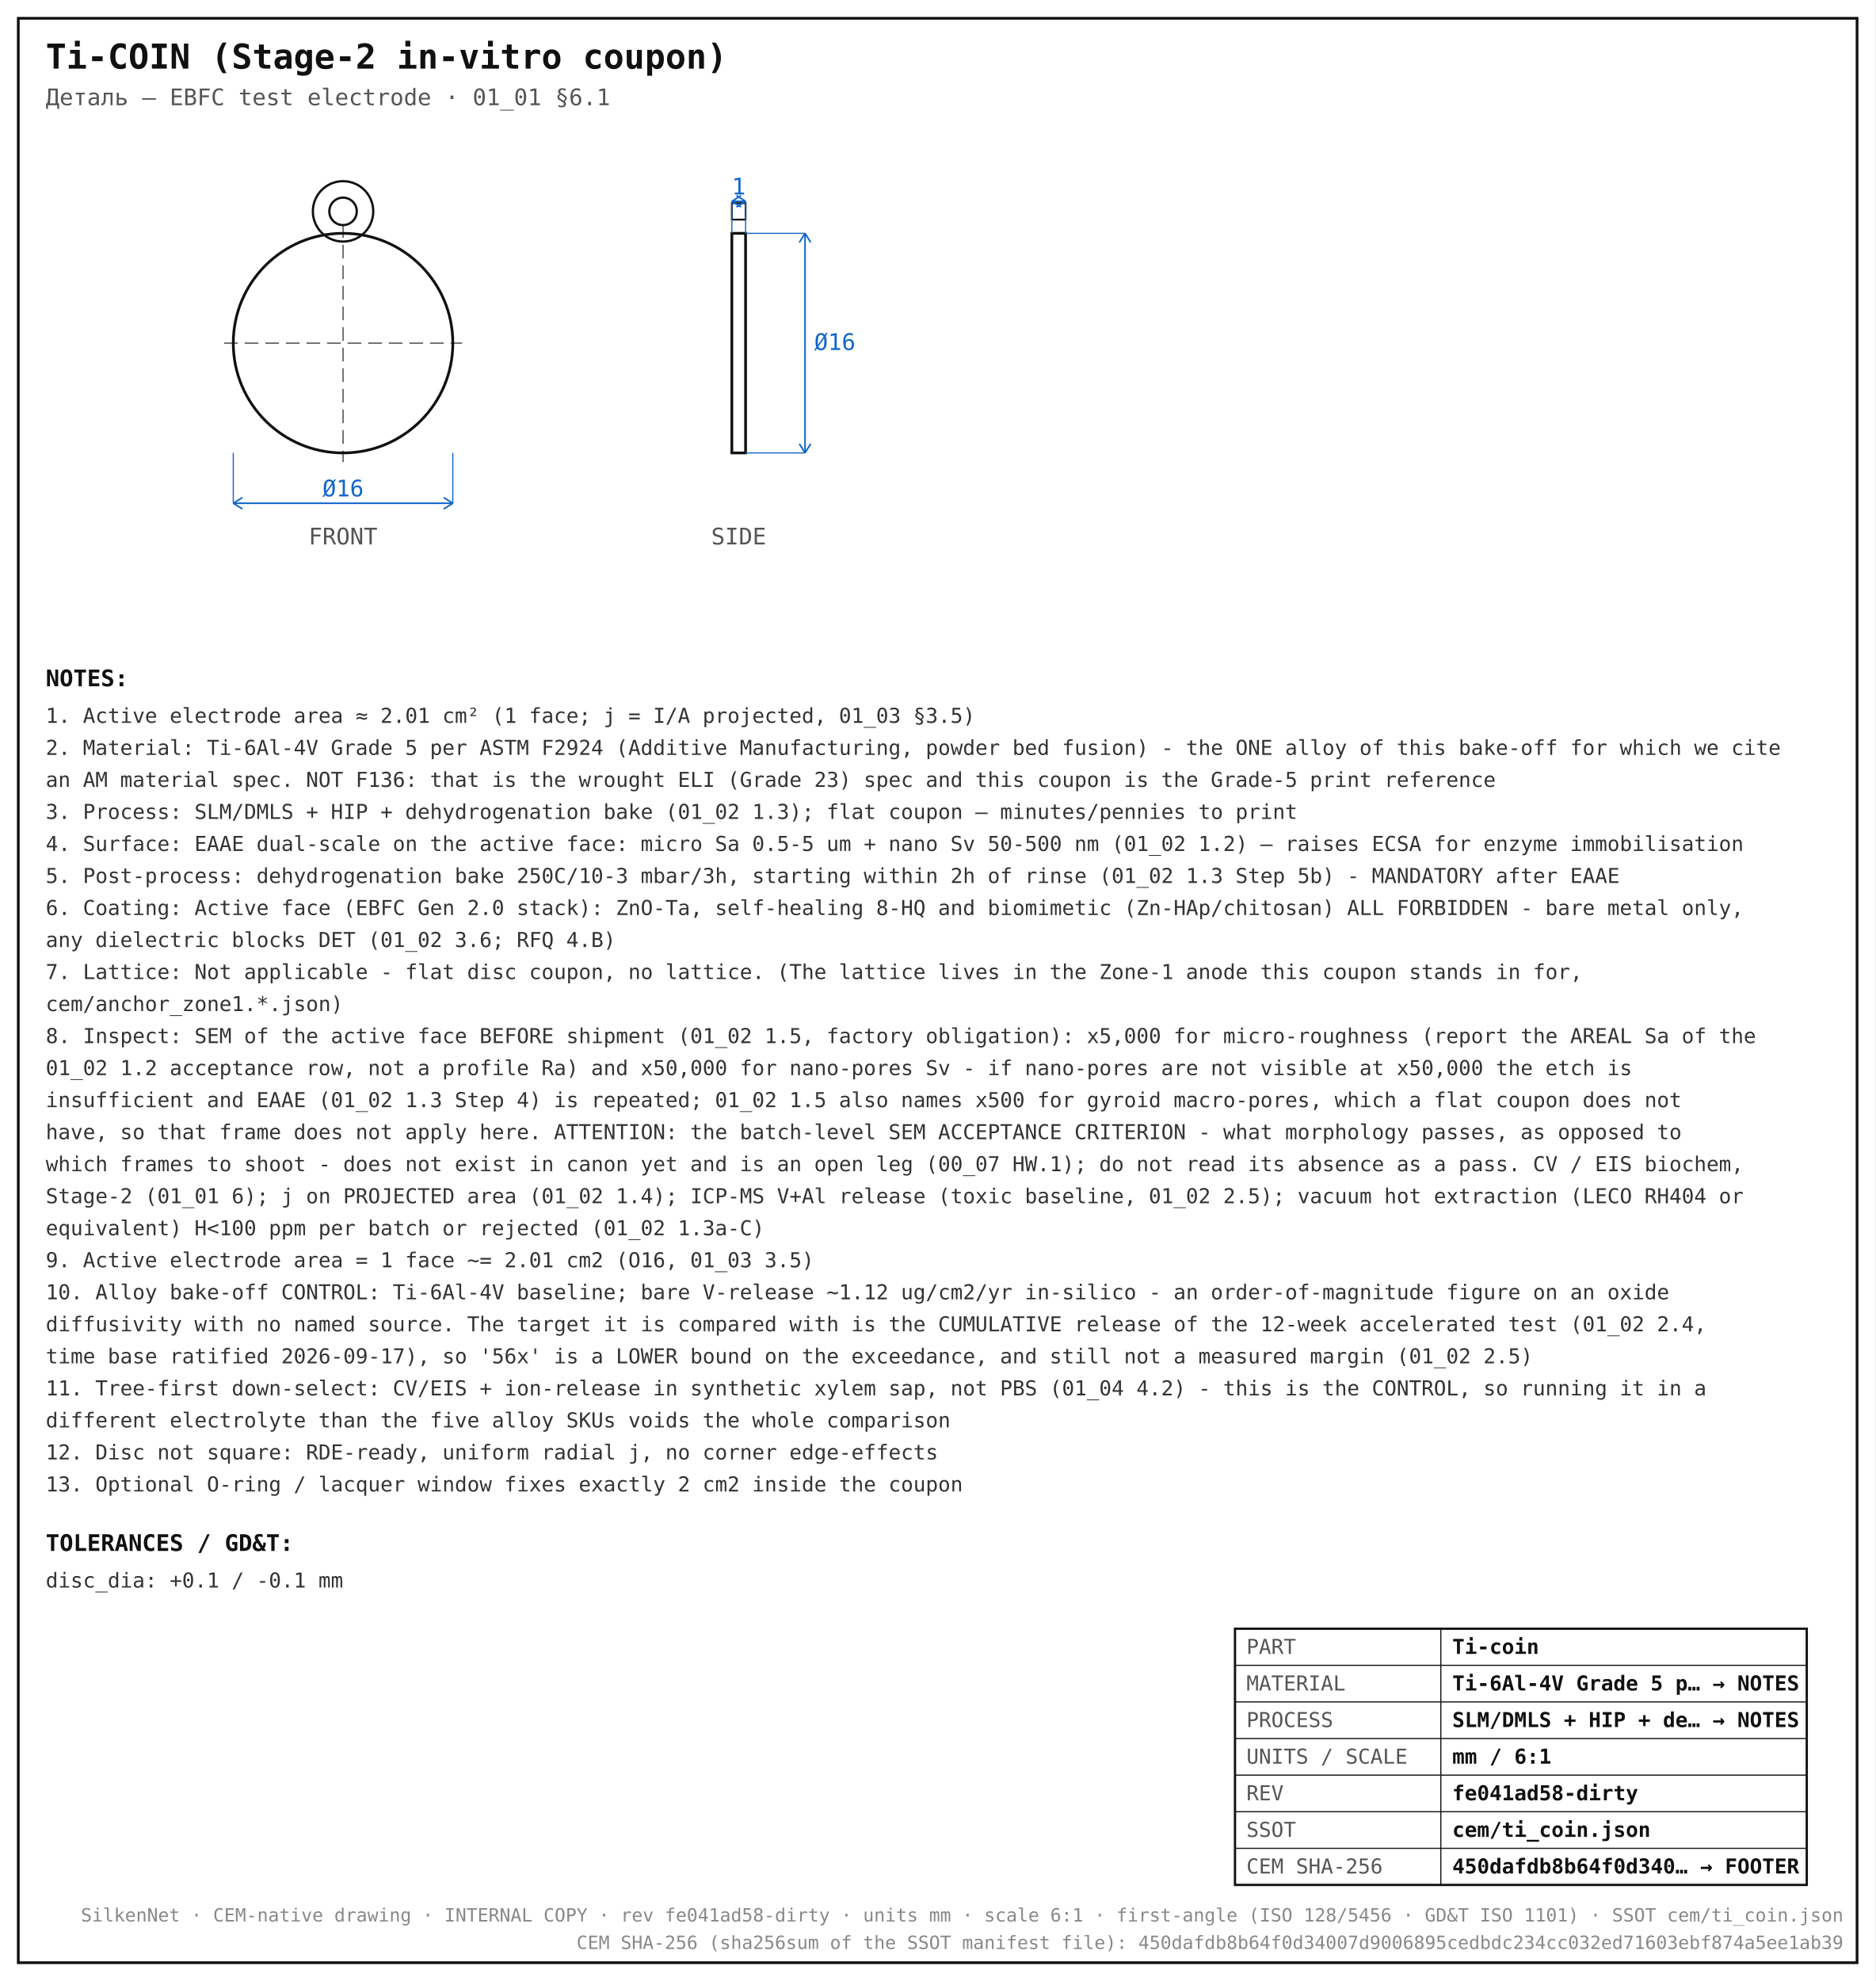
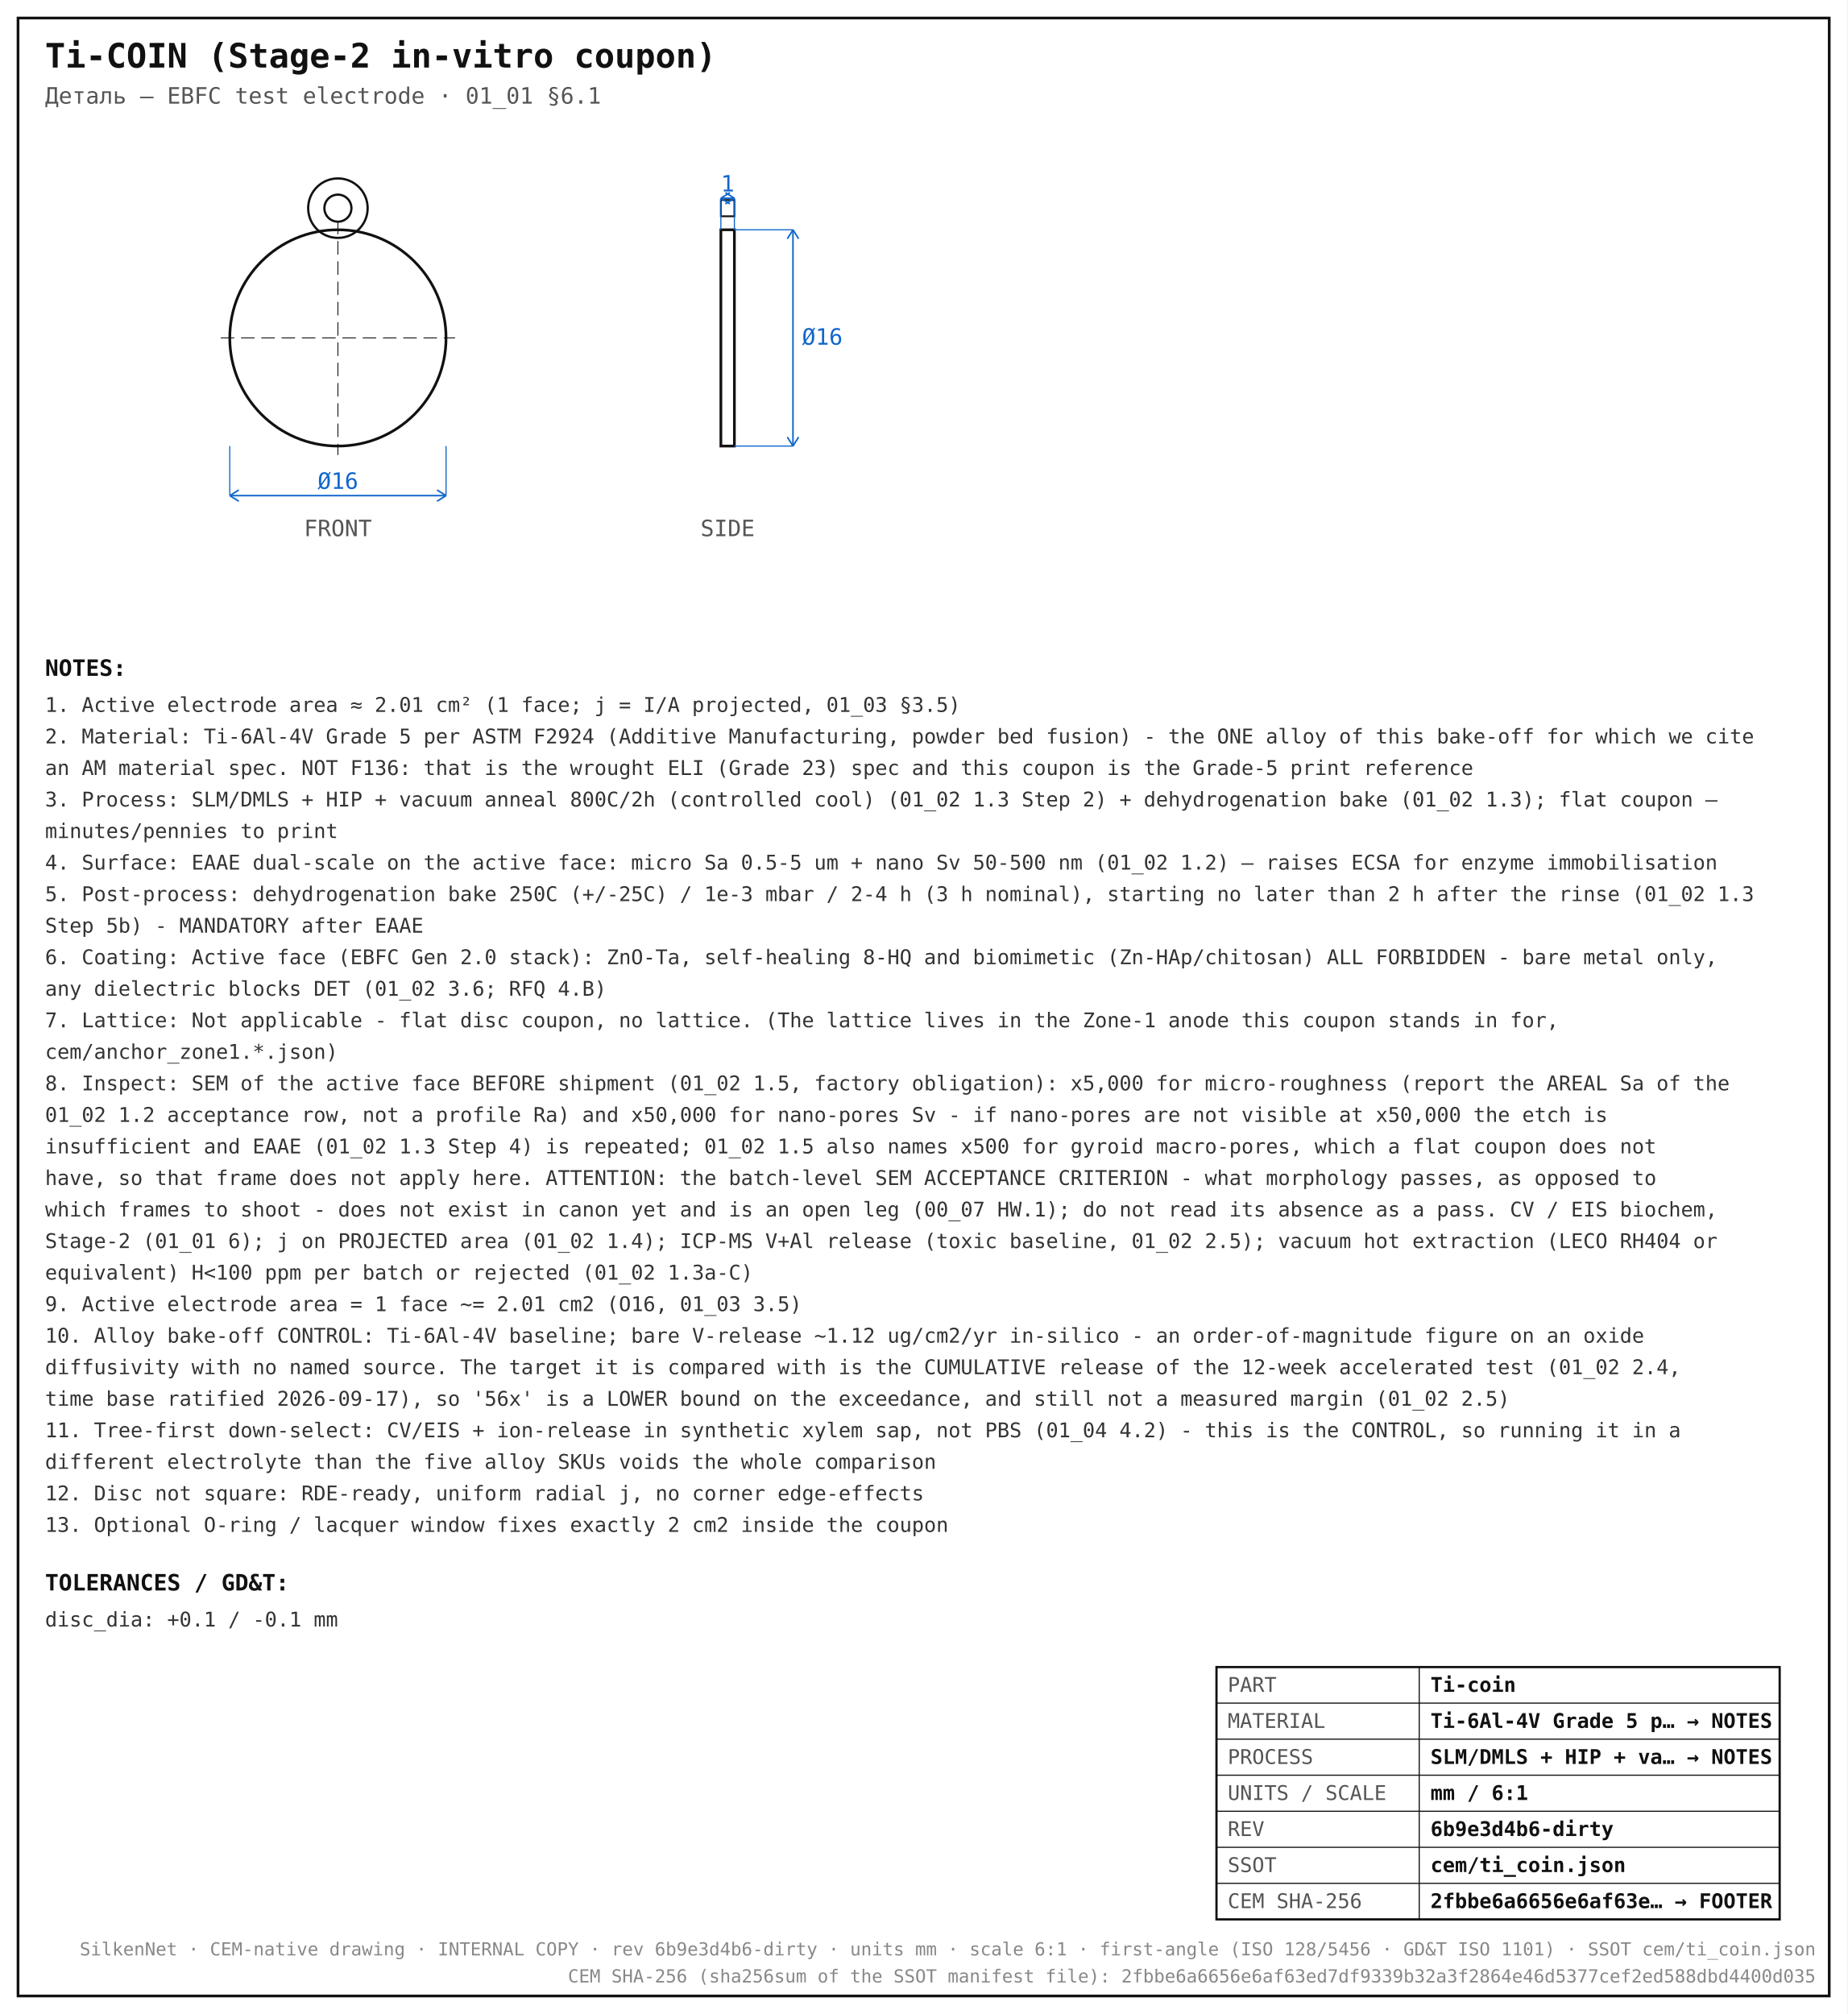
- <svg xmlns="http://www.w3.org/2000/svg" width="820" height="866" viewBox="0 0 820 866">
-   <rect x="0" y="0" width="820" height="866" fill="white" />
-   <rect x="8" y="8" width="804" height="850" fill="none" stroke="#111" stroke-width="1.2" />
+ <svg xmlns="http://www.w3.org/2000/svg" width="820" height="894" viewBox="0 0 820 894">
+   <rect x="0" y="0" width="820" height="894" fill="white" />
+   <rect x="8" y="8" width="804" height="878" fill="none" stroke="#111" stroke-width="1.2" />
  <text x="20" y="30" font-family="monospace" font-size="15" text-anchor="start" fill="#111" font-weight="bold">Ti-COIN  (Stage-2 in-vitro coupon)</text>
  <text x="20" y="46" font-family="monospace" font-size="10" text-anchor="start" fill="#555" font-weight="normal">Деталь — EBFC test electrode · 01_01 §6.1</text>
  <circle cx="150" cy="150" r="48" fill="none" stroke="#111" stroke-width="1.2" />
  <line x1="98" y1="150" x2="202" y2="150" stroke="#111" stroke-width="0.4" stroke-dasharray="6 3" />
  <line x1="150" y1="98" x2="150" y2="202" stroke="#111" stroke-width="0.4" stroke-dasharray="6 3" />
  <circle cx="150" cy="92.4" r="13.2" fill="none" stroke="#111" stroke-width="1" />
  <circle cx="150" cy="92.4" r="6" fill="none" stroke="#111" stroke-width="1" />
  <text x="150" y="238" font-family="monospace" font-size="10" text-anchor="middle" fill="#555" font-weight="normal">FRONT</text>
  <line x1="102" y1="198" x2="102" y2="220" stroke="#1166cc" stroke-width="0.5" />
  <line x1="198" y1="198" x2="198" y2="220" stroke="#1166cc" stroke-width="0.5" />
  <line x1="102" y1="220" x2="198" y2="220" stroke="#1166cc" stroke-width="0.7" />
  <line x1="102" y1="220" x2="106" y2="217.5" stroke="#1166cc" stroke-width="0.7" />
  <line x1="102" y1="220" x2="106" y2="222.5" stroke="#1166cc" stroke-width="0.7" />
  <line x1="198" y1="220" x2="194" y2="217.5" stroke="#1166cc" stroke-width="0.7" />
  <line x1="198" y1="220" x2="194" y2="222.5" stroke="#1166cc" stroke-width="0.7" />
  <text x="150" y="217" font-family="monospace" font-size="10" text-anchor="middle" fill="#1166cc" font-weight="normal">Ø16</text>
  <rect x="320" y="102" width="6" height="96" fill="none" stroke="#111" stroke-width="1.2" />
  <rect x="320" y="88.8" width="6" height="7.2" fill="none" stroke="#111" stroke-width="0.8" />
  <text x="323" y="238" font-family="monospace" font-size="10" text-anchor="middle" fill="#555" font-weight="normal">SIDE</text>
  <line x1="326" y1="102" x2="352" y2="102" stroke="#1166cc" stroke-width="0.5" />
  <line x1="326" y1="198" x2="352" y2="198" stroke="#1166cc" stroke-width="0.5" />
  <line x1="352" y1="102" x2="352" y2="198" stroke="#1166cc" stroke-width="0.7" />
  <line x1="352" y1="102" x2="349.5" y2="106" stroke="#1166cc" stroke-width="0.7" />
  <line x1="352" y1="102" x2="354.5" y2="106" stroke="#1166cc" stroke-width="0.7" />
  <line x1="352" y1="198" x2="349.5" y2="194" stroke="#1166cc" stroke-width="0.7" />
  <line x1="352" y1="198" x2="354.5" y2="194" stroke="#1166cc" stroke-width="0.7" />
  <text x="356" y="153" font-family="monospace" font-size="10" text-anchor="start" fill="#1166cc" font-weight="normal">Ø16</text>
  <line x1="320" y1="102" x2="320" y2="88" stroke="#1166cc" stroke-width="0.5" />
  <line x1="326" y1="102" x2="326" y2="88" stroke="#1166cc" stroke-width="0.5" />
  <line x1="320" y1="88" x2="326" y2="88" stroke="#1166cc" stroke-width="0.7" />
  <line x1="320" y1="88" x2="324" y2="85.5" stroke="#1166cc" stroke-width="0.7" />
  <line x1="320" y1="88" x2="324" y2="90.5" stroke="#1166cc" stroke-width="0.7" />
  <line x1="326" y1="88" x2="322" y2="85.5" stroke="#1166cc" stroke-width="0.7" />
  <line x1="326" y1="88" x2="322" y2="90.5" stroke="#1166cc" stroke-width="0.7" />
  <text x="323" y="85" font-family="monospace" font-size="10" text-anchor="middle" fill="#1166cc" font-weight="normal">1</text>
  <text x="20" y="300" font-family="monospace" font-size="10" text-anchor="start" fill="#111" font-weight="bold">NOTES:</text>
  <text x="20" y="316" font-family="monospace" font-size="9" text-anchor="start" fill="#333" font-weight="normal">1. Active electrode area ≈ 2.01 cm² (1 face; j = I/A projected, 01_03 §3.5)</text>
  <text x="20" y="330" font-family="monospace" font-size="9" text-anchor="start" fill="#333" font-weight="normal">2. Material: Ti-6Al-4V Grade 5 per ASTM F2924 (Additive Manufacturing, powder bed fusion) - the ONE alloy of this bake-off for which we cite</text>
  <text x="20" y="344" font-family="monospace" font-size="9" text-anchor="start" fill="#333" font-weight="normal">   an AM material spec. NOT F136: that is the wrought ELI (Grade 23) spec and this coupon is the Grade-5 print reference</text>
-   <text x="20" y="358" font-family="monospace" font-size="9" text-anchor="start" fill="#333" font-weight="normal">3. Process: SLM/DMLS + HIP + dehydrogenation bake (01_02 1.3); flat coupon — minutes/pennies to print</text>
-   <text x="20" y="372" font-family="monospace" font-size="9" text-anchor="start" fill="#333" font-weight="normal">4. Surface: EAAE dual-scale on the active face: micro Sa 0.5-5 um + nano Sv 50-500 nm (01_02 1.2) — raises ECSA for enzyme immobilisation</text>
-   <text x="20" y="386" font-family="monospace" font-size="9" text-anchor="start" fill="#333" font-weight="normal">5. Post-process: dehydrogenation bake 250C/10-3 mbar/3h, starting within 2h of rinse (01_02 1.3 Step 5b) - MANDATORY after EAAE</text>
-   <text x="20" y="400" font-family="monospace" font-size="9" text-anchor="start" fill="#333" font-weight="normal">6. Coating: Active face (EBFC Gen 2.0 stack): ZnO-Ta, self-healing 8-HQ and biomimetic (Zn-HAp/chitosan) ALL FORBIDDEN - bare metal only,</text>
-   <text x="20" y="414" font-family="monospace" font-size="9" text-anchor="start" fill="#333" font-weight="normal">   any dielectric blocks DET (01_02 3.6; RFQ 4.B)</text>
-   <text x="20" y="428" font-family="monospace" font-size="9" text-anchor="start" fill="#333" font-weight="normal">7. Lattice: Not applicable - flat disc coupon, no lattice. (The lattice lives in the Zone-1 anode this coupon stands in for,</text>
-   <text x="20" y="442" font-family="monospace" font-size="9" text-anchor="start" fill="#333" font-weight="normal">   cem/anchor_zone1.*.json)</text>
-   <text x="20" y="456" font-family="monospace" font-size="9" text-anchor="start" fill="#333" font-weight="normal">8. Inspect: SEM of the active face BEFORE shipment (01_02 1.5, factory obligation): x5,000 for micro-roughness (report the AREAL Sa of the</text>
-   <text x="20" y="470" font-family="monospace" font-size="9" text-anchor="start" fill="#333" font-weight="normal">   01_02 1.2 acceptance row, not a profile Ra) and x50,000 for nano-pores Sv - if nano-pores are not visible at x50,000 the etch is</text>
-   <text x="20" y="484" font-family="monospace" font-size="9" text-anchor="start" fill="#333" font-weight="normal">   insufficient and EAAE (01_02 1.3 Step 4) is repeated; 01_02 1.5 also names x500 for gyroid macro-pores, which a flat coupon does not</text>
-   <text x="20" y="498" font-family="monospace" font-size="9" text-anchor="start" fill="#333" font-weight="normal">   have, so that frame does not apply here. ATTENTION: the batch-level SEM ACCEPTANCE CRITERION - what morphology passes, as opposed to</text>
-   <text x="20" y="512" font-family="monospace" font-size="9" text-anchor="start" fill="#333" font-weight="normal">   which frames to shoot - does not exist in canon yet and is an open leg (00_07 HW.1); do not read its absence as a pass. CV / EIS biochem,</text>
-   <text x="20" y="526" font-family="monospace" font-size="9" text-anchor="start" fill="#333" font-weight="normal">   Stage-2 (01_01 6); j on PROJECTED area (01_02 1.4); ICP-MS V+Al release (toxic baseline, 01_02 2.5); vacuum hot extraction (LECO RH404 or</text>
-   <text x="20" y="540" font-family="monospace" font-size="9" text-anchor="start" fill="#333" font-weight="normal">   equivalent) H&lt;100 ppm per batch or rejected (01_02 1.3a-C)</text>
-   <text x="20" y="554" font-family="monospace" font-size="9" text-anchor="start" fill="#333" font-weight="normal">9. Active electrode area = 1 face ~= 2.01 cm2 (O16, 01_03 3.5)</text>
-   <text x="20" y="568" font-family="monospace" font-size="9" text-anchor="start" fill="#333" font-weight="normal">10. Alloy bake-off CONTROL: Ti-6Al-4V baseline; bare V-release ~1.12 ug/cm2/yr in-silico - an order-of-magnitude figure on an oxide</text>
-   <text x="20" y="582" font-family="monospace" font-size="9" text-anchor="start" fill="#333" font-weight="normal">   diffusivity with no named source. The target it is compared with is the CUMULATIVE release of the 12-week accelerated test (01_02 2.4,</text>
-   <text x="20" y="596" font-family="monospace" font-size="9" text-anchor="start" fill="#333" font-weight="normal">   time base ratified 2026-09-17), so '56x' is a LOWER bound on the exceedance, and still not a measured margin (01_02 2.5)</text>
-   <text x="20" y="610" font-family="monospace" font-size="9" text-anchor="start" fill="#333" font-weight="normal">11. Tree-first down-select: CV/EIS + ion-release in synthetic xylem sap, not PBS (01_04 4.2) - this is the CONTROL, so running it in a</text>
-   <text x="20" y="624" font-family="monospace" font-size="9" text-anchor="start" fill="#333" font-weight="normal">   different electrolyte than the five alloy SKUs voids the whole comparison</text>
-   <text x="20" y="638" font-family="monospace" font-size="9" text-anchor="start" fill="#333" font-weight="normal">12. Disc not square: RDE-ready, uniform radial j, no corner edge-effects</text>
-   <text x="20" y="652" font-family="monospace" font-size="9" text-anchor="start" fill="#333" font-weight="normal">13. Optional O-ring / lacquer window fixes exactly 2 cm2 inside the coupon</text>
-   <text x="20" y="678" font-family="monospace" font-size="10" text-anchor="start" fill="#111" font-weight="bold">TOLERANCES / GD&amp;T:</text>
-   <text x="20" y="694" font-family="monospace" font-size="9" text-anchor="start" fill="#333" font-weight="normal">disc_dia: +0.1 / -0.1 mm</text>
-   <rect x="540" y="712" width="250" height="112" fill="none" stroke="#111" stroke-width="1" />
-   <line x1="630" y1="712" x2="630" y2="728" stroke="#111" stroke-width="0.5" />
-   <text x="545" y="723" font-family="monospace" font-size="9" text-anchor="start" fill="#555" font-weight="normal">PART</text>
-   <text x="635" y="723" font-family="monospace" font-size="9" text-anchor="start" fill="#111" font-weight="bold">Ti-coin</text>
-   <line x1="540" y1="728" x2="790" y2="728" stroke="#111" stroke-width="0.5" />
-   <line x1="630" y1="728" x2="630" y2="744" stroke="#111" stroke-width="0.5" />
-   <text x="545" y="739" font-family="monospace" font-size="9" text-anchor="start" fill="#555" font-weight="normal">MATERIAL</text>
-   <text x="635" y="739" font-family="monospace" font-size="9" text-anchor="start" fill="#111" font-weight="bold">Ti-6Al-4V Grade 5 p… → NOTES</text>
-   <line x1="540" y1="744" x2="790" y2="744" stroke="#111" stroke-width="0.5" />
-   <line x1="630" y1="744" x2="630" y2="760" stroke="#111" stroke-width="0.5" />
-   <text x="545" y="755" font-family="monospace" font-size="9" text-anchor="start" fill="#555" font-weight="normal">PROCESS</text>
-   <text x="635" y="755" font-family="monospace" font-size="9" text-anchor="start" fill="#111" font-weight="bold">SLM/DMLS + HIP + de… → NOTES</text>
-   <line x1="540" y1="760" x2="790" y2="760" stroke="#111" stroke-width="0.5" />
-   <line x1="630" y1="760" x2="630" y2="776" stroke="#111" stroke-width="0.5" />
-   <text x="545" y="771" font-family="monospace" font-size="9" text-anchor="start" fill="#555" font-weight="normal">UNITS / SCALE</text>
-   <text x="635" y="771" font-family="monospace" font-size="9" text-anchor="start" fill="#111" font-weight="bold">mm / 6:1</text>
-   <line x1="540" y1="776" x2="790" y2="776" stroke="#111" stroke-width="0.5" />
-   <line x1="630" y1="776" x2="630" y2="792" stroke="#111" stroke-width="0.5" />
-   <text x="545" y="787" font-family="monospace" font-size="9" text-anchor="start" fill="#555" font-weight="normal">REV</text>
-   <text x="635" y="787" font-family="monospace" font-size="9" text-anchor="start" fill="#111" font-weight="bold">fe041ad58-dirty</text>
-   <line x1="540" y1="792" x2="790" y2="792" stroke="#111" stroke-width="0.5" />
-   <line x1="630" y1="792" x2="630" y2="808" stroke="#111" stroke-width="0.5" />
-   <text x="545" y="803" font-family="monospace" font-size="9" text-anchor="start" fill="#555" font-weight="normal">SSOT</text>
-   <text x="635" y="803" font-family="monospace" font-size="9" text-anchor="start" fill="#111" font-weight="bold">cem/ti_coin.json</text>
-   <line x1="540" y1="808" x2="790" y2="808" stroke="#111" stroke-width="0.5" />
-   <line x1="630" y1="808" x2="630" y2="824" stroke="#111" stroke-width="0.5" />
-   <text x="545" y="819" font-family="monospace" font-size="9" text-anchor="start" fill="#555" font-weight="normal">CEM SHA-256</text>
-   <text x="635" y="819" font-family="monospace" font-size="9" text-anchor="start" fill="#111" font-weight="bold">450dafdb8b64f0d340… → FOOTER</text>
-   <text x="806" y="840" font-family="monospace" font-size="8" text-anchor="end" fill="#888" font-weight="normal">SilkenNet · CEM-native drawing · INTERNAL COPY · rev fe041ad58-dirty · units mm · scale 6:1 · first-angle (ISO 128/5456 · GD&amp;T ISO 1101) · SSOT cem/ti_coin.json</text>
-   <text x="806" y="852" font-family="monospace" font-size="8" text-anchor="end" fill="#888" font-weight="normal">CEM SHA-256 (sha256sum of the SSOT manifest file): 450dafdb8b64f0d34007d9006895cedbdc234cc032ed71603ebf874a5ee1ab39</text>
+   <text x="20" y="358" font-family="monospace" font-size="9" text-anchor="start" fill="#333" font-weight="normal">3. Process: SLM/DMLS + HIP + vacuum anneal 800C/2h (controlled cool) (01_02 1.3 Step 2) + dehydrogenation bake (01_02 1.3); flat coupon —</text>
+   <text x="20" y="372" font-family="monospace" font-size="9" text-anchor="start" fill="#333" font-weight="normal">   minutes/pennies to print</text>
+   <text x="20" y="386" font-family="monospace" font-size="9" text-anchor="start" fill="#333" font-weight="normal">4. Surface: EAAE dual-scale on the active face: micro Sa 0.5-5 um + nano Sv 50-500 nm (01_02 1.2) — raises ECSA for enzyme immobilisation</text>
+   <text x="20" y="400" font-family="monospace" font-size="9" text-anchor="start" fill="#333" font-weight="normal">5. Post-process: dehydrogenation bake 250C (+/-25C) / 1e-3 mbar / 2-4 h (3 h nominal), starting no later than 2 h after the rinse (01_02 1.3</text>
+   <text x="20" y="414" font-family="monospace" font-size="9" text-anchor="start" fill="#333" font-weight="normal">   Step 5b) - MANDATORY after EAAE</text>
+   <text x="20" y="428" font-family="monospace" font-size="9" text-anchor="start" fill="#333" font-weight="normal">6. Coating: Active face (EBFC Gen 2.0 stack): ZnO-Ta, self-healing 8-HQ and biomimetic (Zn-HAp/chitosan) ALL FORBIDDEN - bare metal only,</text>
+   <text x="20" y="442" font-family="monospace" font-size="9" text-anchor="start" fill="#333" font-weight="normal">   any dielectric blocks DET (01_02 3.6; RFQ 4.B)</text>
+   <text x="20" y="456" font-family="monospace" font-size="9" text-anchor="start" fill="#333" font-weight="normal">7. Lattice: Not applicable - flat disc coupon, no lattice. (The lattice lives in the Zone-1 anode this coupon stands in for,</text>
+   <text x="20" y="470" font-family="monospace" font-size="9" text-anchor="start" fill="#333" font-weight="normal">   cem/anchor_zone1.*.json)</text>
+   <text x="20" y="484" font-family="monospace" font-size="9" text-anchor="start" fill="#333" font-weight="normal">8. Inspect: SEM of the active face BEFORE shipment (01_02 1.5, factory obligation): x5,000 for micro-roughness (report the AREAL Sa of the</text>
+   <text x="20" y="498" font-family="monospace" font-size="9" text-anchor="start" fill="#333" font-weight="normal">   01_02 1.2 acceptance row, not a profile Ra) and x50,000 for nano-pores Sv - if nano-pores are not visible at x50,000 the etch is</text>
+   <text x="20" y="512" font-family="monospace" font-size="9" text-anchor="start" fill="#333" font-weight="normal">   insufficient and EAAE (01_02 1.3 Step 4) is repeated; 01_02 1.5 also names x500 for gyroid macro-pores, which a flat coupon does not</text>
+   <text x="20" y="526" font-family="monospace" font-size="9" text-anchor="start" fill="#333" font-weight="normal">   have, so that frame does not apply here. ATTENTION: the batch-level SEM ACCEPTANCE CRITERION - what morphology passes, as opposed to</text>
+   <text x="20" y="540" font-family="monospace" font-size="9" text-anchor="start" fill="#333" font-weight="normal">   which frames to shoot - does not exist in canon yet and is an open leg (00_07 HW.1); do not read its absence as a pass. CV / EIS biochem,</text>
+   <text x="20" y="554" font-family="monospace" font-size="9" text-anchor="start" fill="#333" font-weight="normal">   Stage-2 (01_01 6); j on PROJECTED area (01_02 1.4); ICP-MS V+Al release (toxic baseline, 01_02 2.5); vacuum hot extraction (LECO RH404 or</text>
+   <text x="20" y="568" font-family="monospace" font-size="9" text-anchor="start" fill="#333" font-weight="normal">   equivalent) H&lt;100 ppm per batch or rejected (01_02 1.3a-C)</text>
+   <text x="20" y="582" font-family="monospace" font-size="9" text-anchor="start" fill="#333" font-weight="normal">9. Active electrode area = 1 face ~= 2.01 cm2 (O16, 01_03 3.5)</text>
+   <text x="20" y="596" font-family="monospace" font-size="9" text-anchor="start" fill="#333" font-weight="normal">10. Alloy bake-off CONTROL: Ti-6Al-4V baseline; bare V-release ~1.12 ug/cm2/yr in-silico - an order-of-magnitude figure on an oxide</text>
+   <text x="20" y="610" font-family="monospace" font-size="9" text-anchor="start" fill="#333" font-weight="normal">   diffusivity with no named source. The target it is compared with is the CUMULATIVE release of the 12-week accelerated test (01_02 2.4,</text>
+   <text x="20" y="624" font-family="monospace" font-size="9" text-anchor="start" fill="#333" font-weight="normal">   time base ratified 2026-09-17), so '56x' is a LOWER bound on the exceedance, and still not a measured margin (01_02 2.5)</text>
+   <text x="20" y="638" font-family="monospace" font-size="9" text-anchor="start" fill="#333" font-weight="normal">11. Tree-first down-select: CV/EIS + ion-release in synthetic xylem sap, not PBS (01_04 4.2) - this is the CONTROL, so running it in a</text>
+   <text x="20" y="652" font-family="monospace" font-size="9" text-anchor="start" fill="#333" font-weight="normal">   different electrolyte than the five alloy SKUs voids the whole comparison</text>
+   <text x="20" y="666" font-family="monospace" font-size="9" text-anchor="start" fill="#333" font-weight="normal">12. Disc not square: RDE-ready, uniform radial j, no corner edge-effects</text>
+   <text x="20" y="680" font-family="monospace" font-size="9" text-anchor="start" fill="#333" font-weight="normal">13. Optional O-ring / lacquer window fixes exactly 2 cm2 inside the coupon</text>
+   <text x="20" y="706" font-family="monospace" font-size="10" text-anchor="start" fill="#111" font-weight="bold">TOLERANCES / GD&amp;T:</text>
+   <text x="20" y="722" font-family="monospace" font-size="9" text-anchor="start" fill="#333" font-weight="normal">disc_dia: +0.1 / -0.1 mm</text>
+   <rect x="540" y="740" width="250" height="112" fill="none" stroke="#111" stroke-width="1" />
+   <line x1="630" y1="740" x2="630" y2="756" stroke="#111" stroke-width="0.5" />
+   <text x="545" y="751" font-family="monospace" font-size="9" text-anchor="start" fill="#555" font-weight="normal">PART</text>
+   <text x="635" y="751" font-family="monospace" font-size="9" text-anchor="start" fill="#111" font-weight="bold">Ti-coin</text>
+   <line x1="540" y1="756" x2="790" y2="756" stroke="#111" stroke-width="0.5" />
+   <line x1="630" y1="756" x2="630" y2="772" stroke="#111" stroke-width="0.5" />
+   <text x="545" y="767" font-family="monospace" font-size="9" text-anchor="start" fill="#555" font-weight="normal">MATERIAL</text>
+   <text x="635" y="767" font-family="monospace" font-size="9" text-anchor="start" fill="#111" font-weight="bold">Ti-6Al-4V Grade 5 p… → NOTES</text>
+   <line x1="540" y1="772" x2="790" y2="772" stroke="#111" stroke-width="0.5" />
+   <line x1="630" y1="772" x2="630" y2="788" stroke="#111" stroke-width="0.5" />
+   <text x="545" y="783" font-family="monospace" font-size="9" text-anchor="start" fill="#555" font-weight="normal">PROCESS</text>
+   <text x="635" y="783" font-family="monospace" font-size="9" text-anchor="start" fill="#111" font-weight="bold">SLM/DMLS + HIP + va… → NOTES</text>
+   <line x1="540" y1="788" x2="790" y2="788" stroke="#111" stroke-width="0.5" />
+   <line x1="630" y1="788" x2="630" y2="804" stroke="#111" stroke-width="0.5" />
+   <text x="545" y="799" font-family="monospace" font-size="9" text-anchor="start" fill="#555" font-weight="normal">UNITS / SCALE</text>
+   <text x="635" y="799" font-family="monospace" font-size="9" text-anchor="start" fill="#111" font-weight="bold">mm / 6:1</text>
+   <line x1="540" y1="804" x2="790" y2="804" stroke="#111" stroke-width="0.5" />
+   <line x1="630" y1="804" x2="630" y2="820" stroke="#111" stroke-width="0.5" />
+   <text x="545" y="815" font-family="monospace" font-size="9" text-anchor="start" fill="#555" font-weight="normal">REV</text>
+   <text x="635" y="815" font-family="monospace" font-size="9" text-anchor="start" fill="#111" font-weight="bold">6b9e3d4b6-dirty</text>
+   <line x1="540" y1="820" x2="790" y2="820" stroke="#111" stroke-width="0.5" />
+   <line x1="630" y1="820" x2="630" y2="836" stroke="#111" stroke-width="0.5" />
+   <text x="545" y="831" font-family="monospace" font-size="9" text-anchor="start" fill="#555" font-weight="normal">SSOT</text>
+   <text x="635" y="831" font-family="monospace" font-size="9" text-anchor="start" fill="#111" font-weight="bold">cem/ti_coin.json</text>
+   <line x1="540" y1="836" x2="790" y2="836" stroke="#111" stroke-width="0.5" />
+   <line x1="630" y1="836" x2="630" y2="852" stroke="#111" stroke-width="0.5" />
+   <text x="545" y="847" font-family="monospace" font-size="9" text-anchor="start" fill="#555" font-weight="normal">CEM SHA-256</text>
+   <text x="635" y="847" font-family="monospace" font-size="9" text-anchor="start" fill="#111" font-weight="bold">2fbbe6a6656e6af63e… → FOOTER</text>
+   <text x="806" y="868" font-family="monospace" font-size="8" text-anchor="end" fill="#888" font-weight="normal">SilkenNet · CEM-native drawing · INTERNAL COPY · rev 6b9e3d4b6-dirty · units mm · scale 6:1 · first-angle (ISO 128/5456 · GD&amp;T ISO 1101) · SSOT cem/ti_coin.json</text>
+   <text x="806" y="880" font-family="monospace" font-size="8" text-anchor="end" fill="#888" font-weight="normal">CEM SHA-256 (sha256sum of the SSOT manifest file): 2fbbe6a6656e6af63ed7df9339b32a3f2864e46d5377cef2ed588dbd4400d035</text>
</svg>
